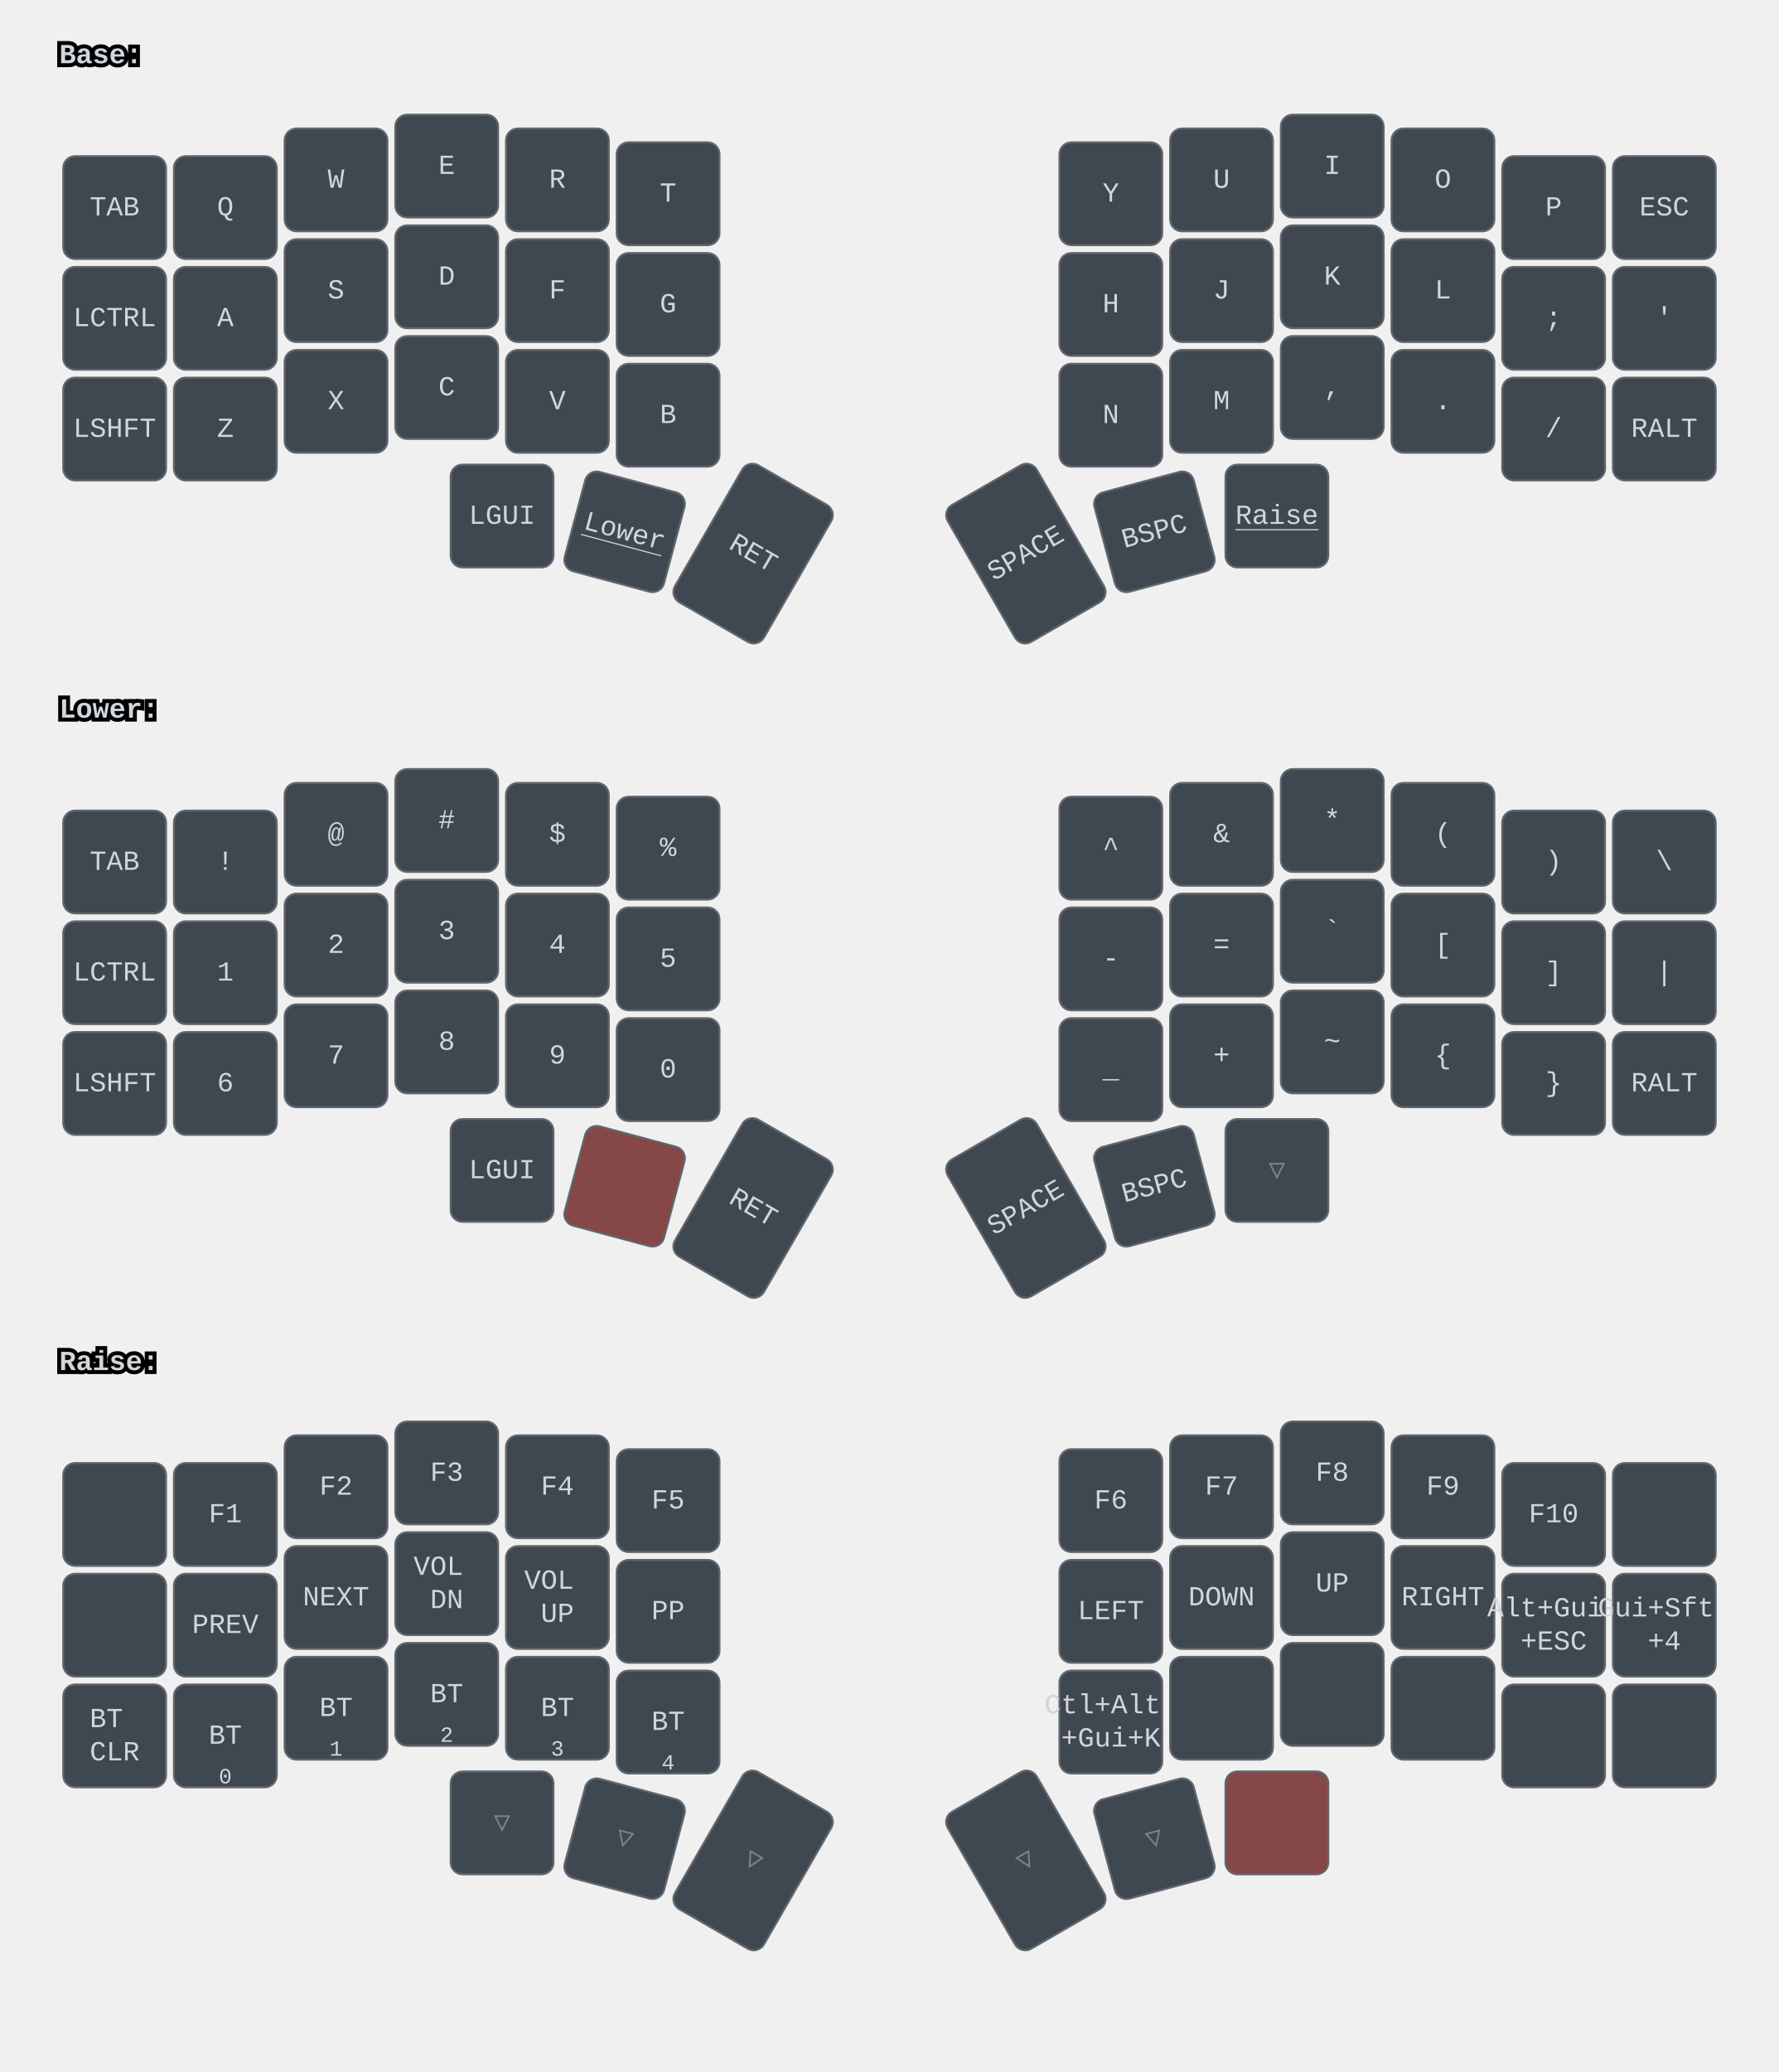
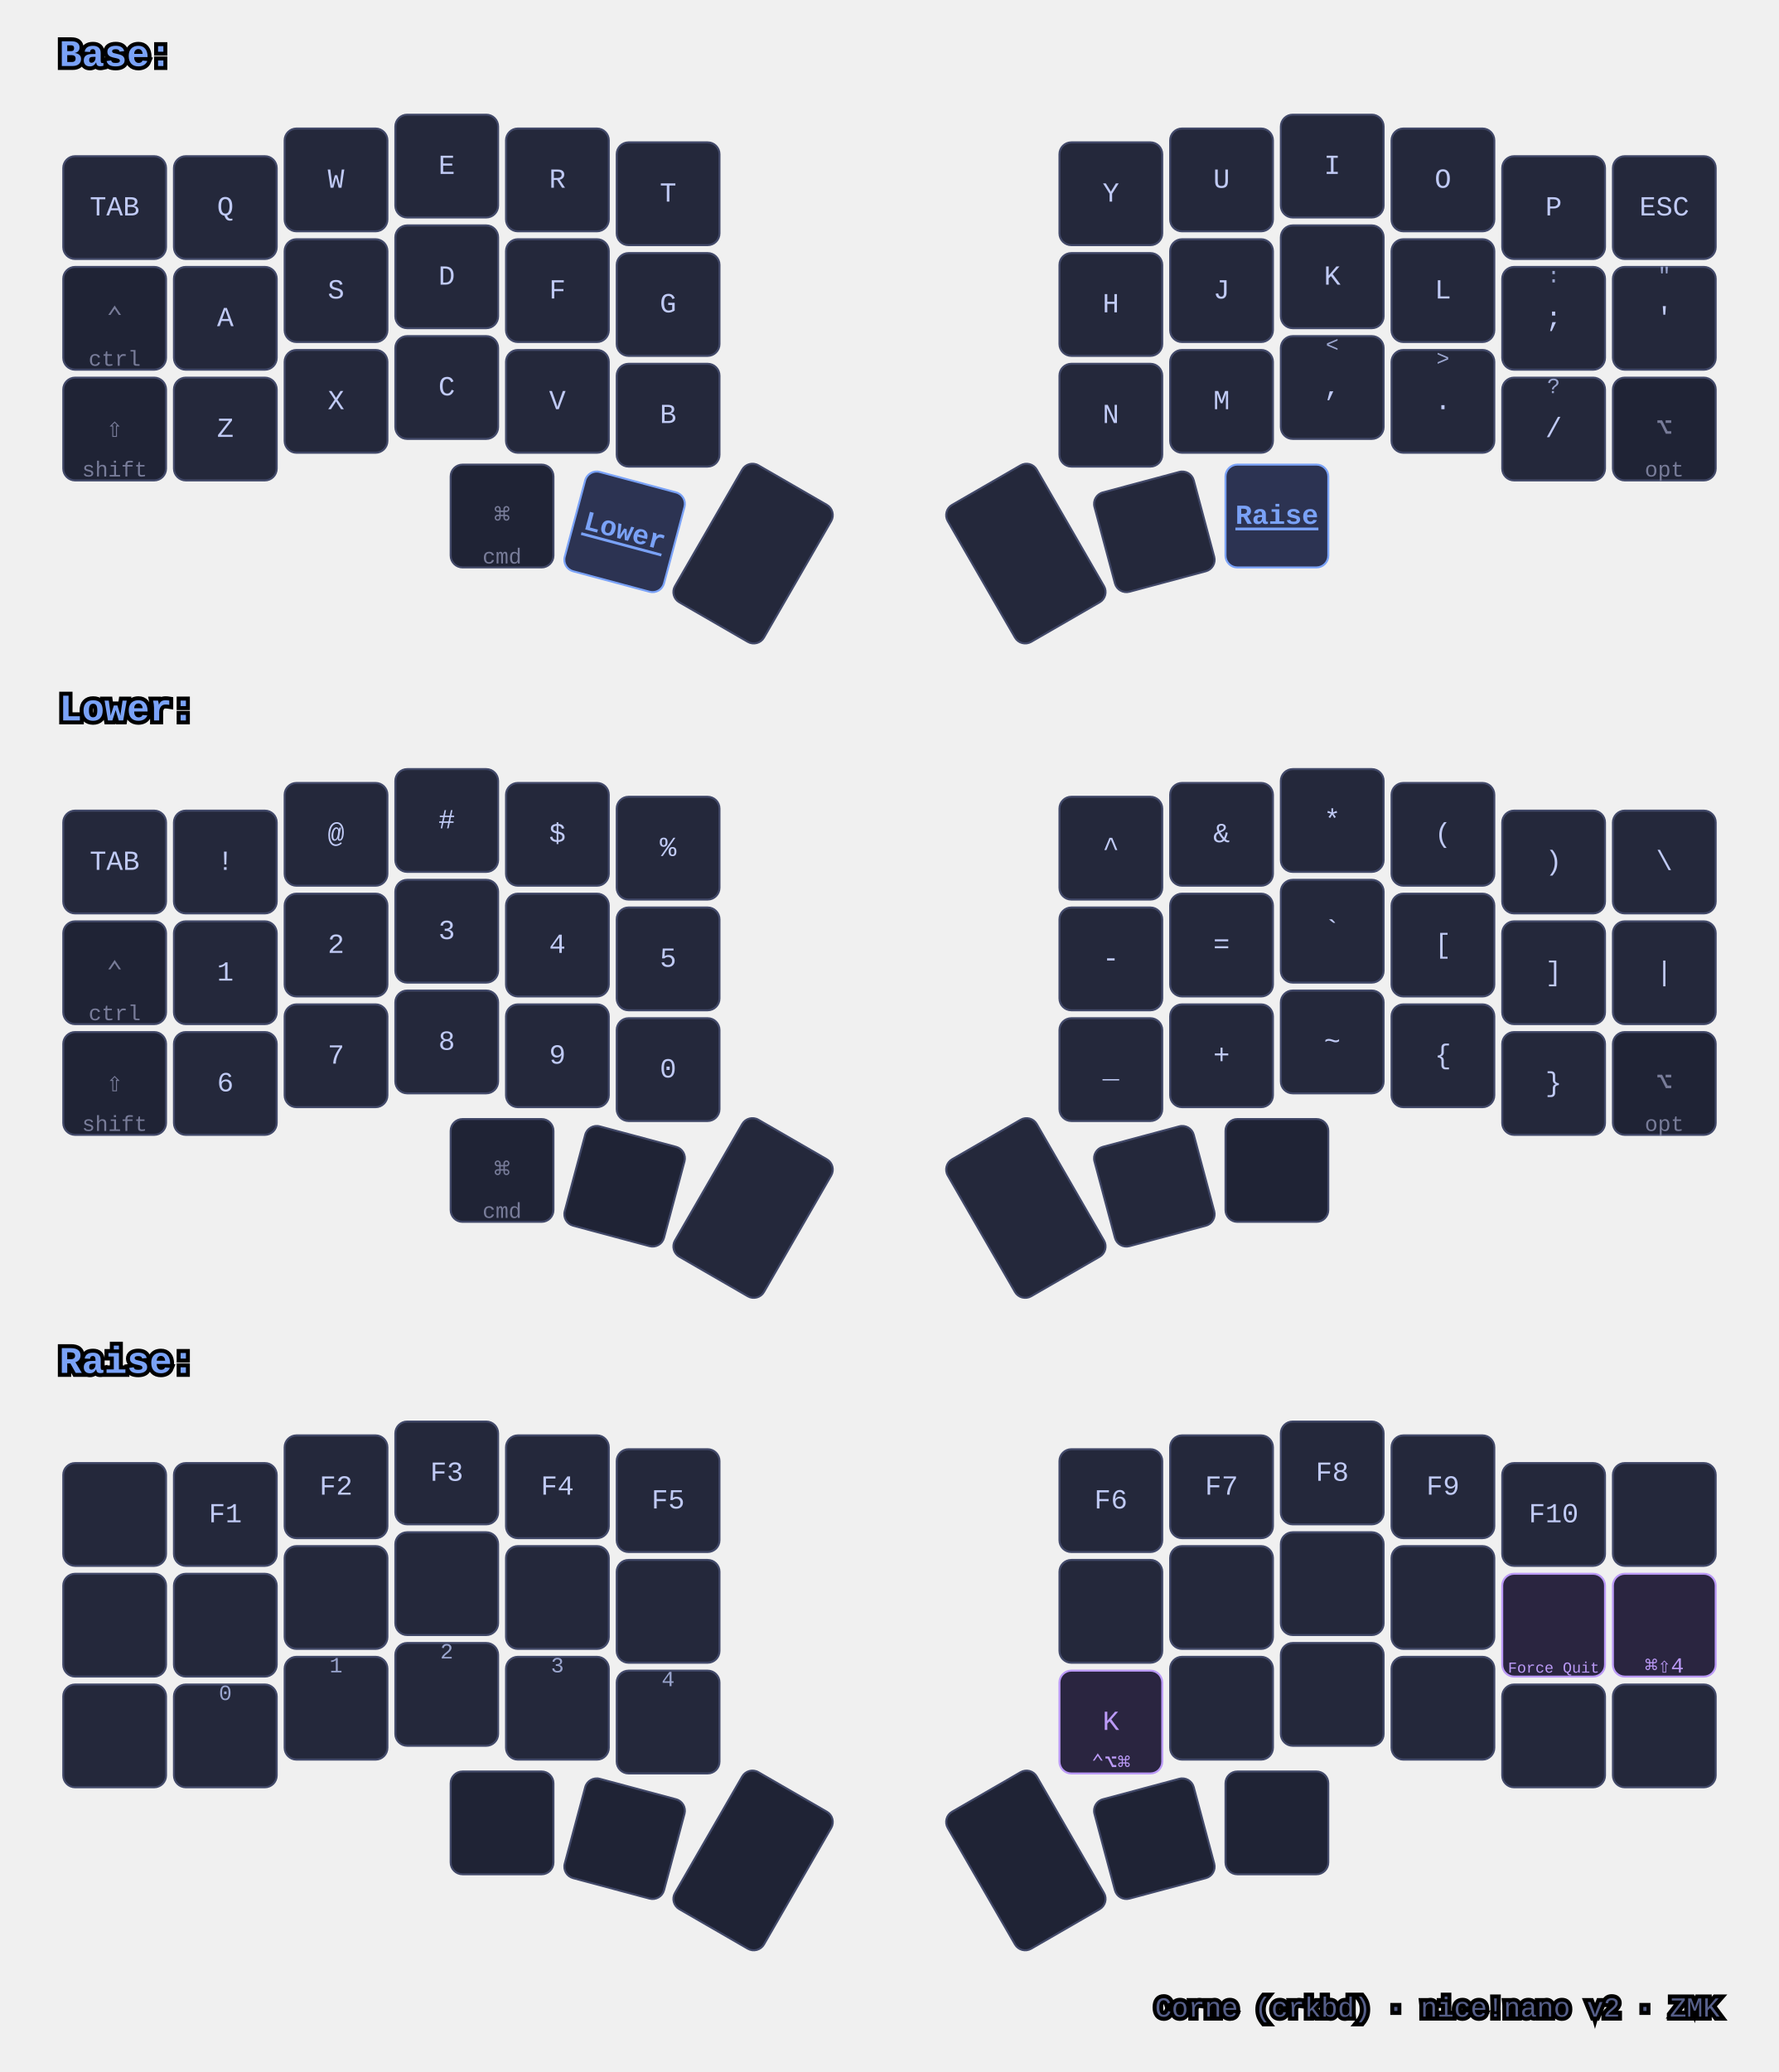
- <svg xmlns="http://www.w3.org/2000/svg" width="900" height="1048" viewBox="0 0 900 1048" class="keymap">
-   <style>/* inherit to force styles through use tags */
+ <svg xmlns="http://www.w3.org/2000/svg" xmlns:xlink="http://www.w3.org/1999/xlink" width="900" height="1048" viewBox="0 0 900 1048" class="keymap">
+   <defs>/* start glyphs */
+ <svg id="mdi:arrow-down">
+       <svg id="mdi-arrow-down" viewBox="0 0 24 24">
+         <path d="M11,4H13V16L18.5,10.5L19.92,11.92L12,19.84L4.08,11.92L5.5,10.5L11,16V4Z" />
+       </svg>
+     </svg>
+     <svg id="mdi:arrow-left">
+       <svg id="mdi-arrow-left" viewBox="0 0 24 24">
+         <path d="M20,11V13H8L13.5,18.5L12.08,19.92L4.16,12L12.08,4.08L13.5,5.5L8,11H20Z" />
+       </svg>
+     </svg>
+     <svg id="mdi:arrow-right">
+       <svg id="mdi-arrow-right" viewBox="0 0 24 24">
+         <path d="M4,11V13H16L10.5,18.5L11.92,19.92L19.84,12L11.92,4.08L10.5,5.5L16,11H4Z" />
+       </svg>
+     </svg>
+     <svg id="mdi:arrow-up">
+       <svg id="mdi-arrow-up" viewBox="0 0 24 24">
+         <path d="M13,20H11V8L5.5,13.5L4.08,12.08L12,4.16L19.92,12.08L18.5,13.5L13,8V20Z" />
+       </svg>
+     </svg>
+     <svg id="mdi:backspace-outline">
+       <svg id="mdi-backspace-outline" viewBox="0 0 24 24">
+         <path d="M19,15.59L17.59,17L14,13.41L10.41,17L9,15.59L12.59,12L9,8.41L10.41,7L14,10.59L17.59,7L19,8.41L15.41,12L19,15.59M22,3A2,2 0 0,1 24,5V19A2,2 0 0,1 22,21H7C6.31,21 5.77,20.64 5.41,20.11L0,12L5.41,3.88C5.77,3.35 6.31,3 7,3H22M22,5H7L2.28,12L7,19H22V5Z" />
+       </svg>
+     </svg>
+     <svg id="mdi:bluetooth">
+       <svg id="mdi-bluetooth" viewBox="0 0 24 24">
+         <path d="M14.88,16.29L13,18.17V14.41M13,5.83L14.88,7.71L13,9.58M17.71,7.71L12,2H11V9.58L6.41,5L5,6.41L10.59,12L5,17.58L6.41,19L11,14.41V22H12L17.71,16.29L13.41,12L17.71,7.71Z" />
+       </svg>
+     </svg>
+     <svg id="mdi:bluetooth-off">
+       <svg id="mdi-bluetooth-off" viewBox="0 0 24 24">
+         <path d="M13,5.83L14.88,7.71L13.28,9.31L14.69,10.72L17.71,7.7L12,2H11V7.03L13,9.03M5.41,4L4,5.41L10.59,12L5,17.59L6.41,19L11,14.41V22H12L16.29,17.71L18.59,20L20,18.59M13,18.17V14.41L14.88,16.29" />
+       </svg>
+     </svg>
+     <svg id="mdi:camera">
+       <svg id="mdi-camera" viewBox="0 0 24 24">
+         <path d="M4,4H7L9,2H15L17,4H20A2,2 0 0,1 22,6V18A2,2 0 0,1 20,20H4A2,2 0 0,1 2,18V6A2,2 0 0,1 4,4M12,7A5,5 0 0,0 7,12A5,5 0 0,0 12,17A5,5 0 0,0 17,12A5,5 0 0,0 12,7M12,9A3,3 0 0,1 15,12A3,3 0 0,1 12,15A3,3 0 0,1 9,12A3,3 0 0,1 12,9Z" />
+       </svg>
+     </svg>
+     <svg id="mdi:close-octagon">
+       <svg id="mdi-close-octagon" viewBox="0 0 24 24">
+         <path d="M8.27,3L3,8.27V15.73L8.27,21H15.73L21,15.73V8.27L15.73,3M8.41,7L12,10.59L15.59,7L17,8.41L13.41,12L17,15.59L15.59,17L12,13.41L8.41,17L7,15.59L10.59,12L7,8.41" />
+       </svg>
+     </svg>
+     <svg id="mdi:keyboard-return">
+       <svg id="mdi-keyboard-return" viewBox="0 0 24 24">
+         <path d="M19,7V11H5.83L9.41,7.41L8,6L2,12L8,18L9.41,16.58L5.83,13H21V7H19Z" />
+       </svg>
+     </svg>
+     <svg id="mdi:keyboard-space">
+       <svg id="mdi-keyboard-space" viewBox="0 0 24 24">
+         <path d="M3 15H5V19H19V15H21V19C21 20.1 20.1 21 19 21H5C3.9 21 3 20.1 3 19V15Z" />
+       </svg>
+     </svg>
+     <svg id="mdi:play-pause">
+       <svg id="mdi-play-pause" viewBox="0 0 24 24">
+         <path d="M3,5V19L11,12M13,19H16V5H13M18,5V19H21V5" />
+       </svg>
+     </svg>
+     <svg id="mdi:skip-next">
+       <svg id="mdi-skip-next" viewBox="0 0 24 24">
+         <path d="M16,18H18V6H16M6,18L14.5,12L6,6V18Z" />
+       </svg>
+     </svg>
+     <svg id="mdi:skip-previous">
+       <svg id="mdi-skip-previous" viewBox="0 0 24 24">
+         <path d="M6,18V6H8V18H6M9.5,12L18,6V18L9.5,12Z" />
+       </svg>
+     </svg>
+     <svg id="mdi:volume-minus">
+       <svg id="mdi-volume-minus" viewBox="0 0 24 24">
+         <path d="M3,9H7L12,4V20L7,15H3V9M14,11H22V13H14V11Z" />
+       </svg>
+     </svg>
+     <svg id="mdi:volume-plus">
+       <svg id="mdi-volume-plus" viewBox="0 0 24 24">
+         <path d="M3,9H7L12,4V20L7,15H3V9M14,11H17V8H19V11H22V13H19V16H17V13H14V11Z" />
+       </svg>
+     </svg>
+   </defs>/* end glyphs */
+ <style>/* inherit to force styles through use tags */
svg path {
    fill: inherit;
}

/* font and background color specifications */
svg.keymap {
    font-family: SFMono-Regular,Consolas,Liberation Mono,Menlo,monospace;
    font-size: 14px;
    font-kerning: normal;
    text-rendering: optimizeLegibility;
    fill: #24292e;
}

/* default key styling */
rect.key {
    fill: #f6f8fa;
}

rect.key, rect.combo {
    stroke: #c9cccf;
    stroke-width: 1;
}

/* default key side styling, only used is draw_key_sides is set */
rect.side {
    filter: brightness(90%);
}

/* color accent for combo boxes */
rect.combo, rect.combo-separate {
    fill: #cdf;
}

/* color accent for held keys */
rect.held, rect.combo.held {
    fill: #fdd;
}

/* color accent for ghost (optional) keys */
rect.ghost, rect.combo.ghost {
    stroke-dasharray: 4, 4;
    stroke-width: 2;
}

text {
    text-anchor: middle;
    dominant-baseline: middle;
}

/* styling for layer labels */
text.label {
    font-weight: bold;
    text-anchor: start;
    stroke: white;
    stroke-width: 4;
    paint-order: stroke;
}

/* styling for optional footer */
text.footer {
    text-anchor: end;
    dominant-baseline: auto;
    stroke: white;
    stroke-width: 4;
    paint-order: stroke;
}

/* styling for combo tap, and key non-tap label text */
text.combo, text.hold, text.shifted, text.left, text.right {
    font-size: 11px;
}

text.hold {
    text-anchor: middle;
    dominant-baseline: auto;
}

text.shifted {
    text-anchor: middle;
    dominant-baseline: hanging;
}

text.left {
    text-anchor: start;
}

text.right {
    text-anchor: end;
}

text.layer-activator {
    text-decoration: underline;
}

/* styling for hold/shifted label text in combo box */
text.combo.hold, text.combo.shifted, text.combo.left, text.combo.right {
    font-size: 8px;
}

/* lighter symbol for transparent keys */
text.trans {
    fill: #7b7e81;
}

/* styling for combo dendrons */
path.combo {
    stroke-width: 1;
    stroke: gray;
    fill: none;
}

/* Start Tabler Icons Cleanup */
/* cannot use height/width with glyphs */
.icon-tabler &gt; path {
    fill: inherit;
    stroke: inherit;
    stroke-width: 2;
}
/* hide tabler's default box */
.icon-tabler &gt; path[stroke="none"][fill="none"] {
    visibility: hidden;
}
/* End Tabler Icons Cleanup */

svg.keymap { fill: #d1d6db; }
rect.key { fill: #3f4750; }
rect.key, rect.combo { stroke: #60666c; }
rect.combo, rect.combo-separate { fill: #1f3d7a; }
rect.held, rect.combo.held { fill: #854747; }
text.label, text.footer { stroke: black; }
text.trans { fill: #7e8184; }
path.combo { stroke: #7f7f7f; }
+ 
+ /* Tokyo Night inspired palette */
+ svg.keymap { background-color: #1a1b26; }
+ rect.key { fill: #24283b; stroke: #414868; stroke-width: 1; }
+ text { fill: #c0caf5; }
+ text.shifted, text.hold { fill: #9aa5ce; }
+ text.label { font-size: 19px; font-weight: 700; fill: #7aa2f7; }
+ text.footer { fill: #565f89; }
+ .mod rect { fill: #1f2335; }
+ .mod text { fill: #787c99; }
+ .layer rect { fill: #2c3352; stroke: #7aa2f7; }
+ .layer text { fill: #7aa2f7; font-weight: 600; }
+ .shortcut rect { fill: #2a2540; stroke: #bb9af7; }
+ .shortcut text { fill: #bb9af7; }
+ .held rect { fill: #3d59a1; stroke: #7aa2f7; }
+ .trans rect { fill: #1f2335; }
+ .glyph { fill: #c0caf5; }
+ .shortcut .glyph { fill: #bb9af7; }
</style>
  <g transform="translate(30, 0)" class="layer-Base">
    <text x="0" y="28" class="label" id="Base">Base:</text>
    <g transform="translate(0, 56)">
      <g transform="translate(28, 49)" class="key keypos-0">
        <rect rx="6" ry="6" x="-26" y="-26" width="52" height="52" class="key" />
        <text x="0" y="0" class="key tap">TAB</text>
      </g>
      <g transform="translate(84, 49)" class="key keypos-1">
        <rect rx="6" ry="6" x="-26" y="-26" width="52" height="52" class="key" />
        <text x="0" y="0" class="key tap">Q</text>
      </g>
      <g transform="translate(140, 35)" class="key keypos-2">
        <rect rx="6" ry="6" x="-26" y="-26" width="52" height="52" class="key" />
        <text x="0" y="0" class="key tap">W</text>
      </g>
      <g transform="translate(196, 28)" class="key keypos-3">
        <rect rx="6" ry="6" x="-26" y="-26" width="52" height="52" class="key" />
        <text x="0" y="0" class="key tap">E</text>
      </g>
      <g transform="translate(252, 35)" class="key keypos-4">
        <rect rx="6" ry="6" x="-26" y="-26" width="52" height="52" class="key" />
        <text x="0" y="0" class="key tap">R</text>
      </g>
      <g transform="translate(308, 42)" class="key keypos-5">
        <rect rx="6" ry="6" x="-26" y="-26" width="52" height="52" class="key" />
        <text x="0" y="0" class="key tap">T</text>
      </g>
      <g transform="translate(532, 42)" class="key keypos-6">
        <rect rx="6" ry="6" x="-26" y="-26" width="52" height="52" class="key" />
        <text x="0" y="0" class="key tap">Y</text>
      </g>
      <g transform="translate(588, 35)" class="key keypos-7">
        <rect rx="6" ry="6" x="-26" y="-26" width="52" height="52" class="key" />
        <text x="0" y="0" class="key tap">U</text>
      </g>
      <g transform="translate(644, 28)" class="key keypos-8">
        <rect rx="6" ry="6" x="-26" y="-26" width="52" height="52" class="key" />
        <text x="0" y="0" class="key tap">I</text>
      </g>
      <g transform="translate(700, 35)" class="key keypos-9">
        <rect rx="6" ry="6" x="-26" y="-26" width="52" height="52" class="key" />
        <text x="0" y="0" class="key tap">O</text>
      </g>
      <g transform="translate(756, 49)" class="key keypos-10">
        <rect rx="6" ry="6" x="-26" y="-26" width="52" height="52" class="key" />
        <text x="0" y="0" class="key tap">P</text>
      </g>
      <g transform="translate(812, 49)" class="key keypos-11">
        <rect rx="6" ry="6" x="-26" y="-26" width="52" height="52" class="key" />
        <text x="0" y="0" class="key tap">ESC</text>
      </g>
-       <g transform="translate(28, 105)" class="key keypos-12">
-         <rect rx="6" ry="6" x="-26" y="-26" width="52" height="52" class="key" />
-         <text x="0" y="0" class="key tap">LCTRL</text>
+       <g transform="translate(28, 105)" class="key mod keypos-12">
+         <rect rx="6" ry="6" x="-26" y="-26" width="52" height="52" class="key mod" />
+         <text x="0" y="0" class="key mod tap">⌃</text>
+         <text x="0" y="24" class="key mod hold">ctrl</text>
      </g>
      <g transform="translate(84, 105)" class="key keypos-13">
        <rect rx="6" ry="6" x="-26" y="-26" width="52" height="52" class="key" />
        <text x="0" y="0" class="key tap">A</text>
      </g>
      <g transform="translate(140, 91)" class="key keypos-14">
        <rect rx="6" ry="6" x="-26" y="-26" width="52" height="52" class="key" />
        <text x="0" y="0" class="key tap">S</text>
      </g>
      <g transform="translate(196, 84)" class="key keypos-15">
        <rect rx="6" ry="6" x="-26" y="-26" width="52" height="52" class="key" />
        <text x="0" y="0" class="key tap">D</text>
      </g>
      <g transform="translate(252, 91)" class="key keypos-16">
        <rect rx="6" ry="6" x="-26" y="-26" width="52" height="52" class="key" />
        <text x="0" y="0" class="key tap">F</text>
      </g>
      <g transform="translate(308, 98)" class="key keypos-17">
        <rect rx="6" ry="6" x="-26" y="-26" width="52" height="52" class="key" />
        <text x="0" y="0" class="key tap">G</text>
      </g>
      <g transform="translate(532, 98)" class="key keypos-18">
        <rect rx="6" ry="6" x="-26" y="-26" width="52" height="52" class="key" />
        <text x="0" y="0" class="key tap">H</text>
      </g>
      <g transform="translate(588, 91)" class="key keypos-19">
        <rect rx="6" ry="6" x="-26" y="-26" width="52" height="52" class="key" />
        <text x="0" y="0" class="key tap">J</text>
      </g>
      <g transform="translate(644, 84)" class="key keypos-20">
        <rect rx="6" ry="6" x="-26" y="-26" width="52" height="52" class="key" />
        <text x="0" y="0" class="key tap">K</text>
      </g>
      <g transform="translate(700, 91)" class="key keypos-21">
        <rect rx="6" ry="6" x="-26" y="-26" width="52" height="52" class="key" />
        <text x="0" y="0" class="key tap">L</text>
      </g>
      <g transform="translate(756, 105)" class="key keypos-22">
        <rect rx="6" ry="6" x="-26" y="-26" width="52" height="52" class="key" />
        <text x="0" y="0" class="key tap">;</text>
+         <text x="0" y="-24" class="key shifted">:</text>
      </g>
      <g transform="translate(812, 105)" class="key keypos-23">
        <rect rx="6" ry="6" x="-26" y="-26" width="52" height="52" class="key" />
        <text x="0" y="0" class="key tap">'</text>
-       </g>
-       <g transform="translate(28, 161)" class="key keypos-24">
-         <rect rx="6" ry="6" x="-26" y="-26" width="52" height="52" class="key" />
-         <text x="0" y="0" class="key tap">LSHFT</text>
+         <text x="0" y="-24" class="key shifted">"</text>
+       </g>
+       <g transform="translate(28, 161)" class="key mod keypos-24">
+         <rect rx="6" ry="6" x="-26" y="-26" width="52" height="52" class="key mod" />
+         <text x="0" y="0" class="key mod tap">⇧</text>
+         <text x="0" y="24" class="key mod hold">shift</text>
      </g>
      <g transform="translate(84, 161)" class="key keypos-25">
        <rect rx="6" ry="6" x="-26" y="-26" width="52" height="52" class="key" />
        <text x="0" y="0" class="key tap">Z</text>
      </g>
      <g transform="translate(140, 147)" class="key keypos-26">
        <rect rx="6" ry="6" x="-26" y="-26" width="52" height="52" class="key" />
        <text x="0" y="0" class="key tap">X</text>
      </g>
      <g transform="translate(196, 140)" class="key keypos-27">
        <rect rx="6" ry="6" x="-26" y="-26" width="52" height="52" class="key" />
        <text x="0" y="0" class="key tap">C</text>
      </g>
      <g transform="translate(252, 147)" class="key keypos-28">
        <rect rx="6" ry="6" x="-26" y="-26" width="52" height="52" class="key" />
        <text x="0" y="0" class="key tap">V</text>
      </g>
      <g transform="translate(308, 154)" class="key keypos-29">
        <rect rx="6" ry="6" x="-26" y="-26" width="52" height="52" class="key" />
        <text x="0" y="0" class="key tap">B</text>
      </g>
      <g transform="translate(532, 154)" class="key keypos-30">
        <rect rx="6" ry="6" x="-26" y="-26" width="52" height="52" class="key" />
        <text x="0" y="0" class="key tap">N</text>
      </g>
      <g transform="translate(588, 147)" class="key keypos-31">
        <rect rx="6" ry="6" x="-26" y="-26" width="52" height="52" class="key" />
        <text x="0" y="0" class="key tap">M</text>
      </g>
      <g transform="translate(644, 140)" class="key keypos-32">
        <rect rx="6" ry="6" x="-26" y="-26" width="52" height="52" class="key" />
        <text x="0" y="0" class="key tap">,</text>
+         <text x="0" y="-24" class="key shifted">&lt;</text>
      </g>
      <g transform="translate(700, 147)" class="key keypos-33">
        <rect rx="6" ry="6" x="-26" y="-26" width="52" height="52" class="key" />
        <text x="0" y="0" class="key tap">.</text>
+         <text x="0" y="-24" class="key shifted">&gt;</text>
      </g>
      <g transform="translate(756, 161)" class="key keypos-34">
        <rect rx="6" ry="6" x="-26" y="-26" width="52" height="52" class="key" />
        <text x="0" y="0" class="key tap">/</text>
-       </g>
-       <g transform="translate(812, 161)" class="key keypos-35">
-         <rect rx="6" ry="6" x="-26" y="-26" width="52" height="52" class="key" />
-         <text x="0" y="0" class="key tap">RALT</text>
-       </g>
-       <g transform="translate(224, 205)" class="key keypos-36">
-         <rect rx="6" ry="6" x="-26" y="-26" width="52" height="52" class="key" />
-         <text x="0" y="0" class="key tap">LGUI</text>
-       </g>
-       <g transform="translate(286, 213) rotate(15.0)" class="key keypos-37">
-         <rect rx="6" ry="6" x="-26" y="-26" width="52" height="52" class="key" />
+         <text x="0" y="-24" class="key shifted">?</text>
+       </g>
+       <g transform="translate(812, 161)" class="key mod keypos-35">
+         <rect rx="6" ry="6" x="-26" y="-26" width="52" height="52" class="key mod" />
+         <text x="0" y="0" class="key mod tap">⌥</text>
+         <text x="0" y="24" class="key mod hold">opt</text>
+       </g>
+       <g transform="translate(224, 205)" class="key mod keypos-36">
+         <rect rx="6" ry="6" x="-26" y="-26" width="52" height="52" class="key mod" />
+         <text x="0" y="0" class="key mod tap">⌘</text>
+         <text x="0" y="24" class="key mod hold">cmd</text>
+       </g>
+       <g transform="translate(286, 213) rotate(15.0)" class="key layer keypos-37">
+         <rect rx="6" ry="6" x="-26" y="-26" width="52" height="52" class="key layer" />
        <a href="#Lower">
-           <text x="0" y="0" class="key tap layer-activator">Lower</text>
+           <text x="0" y="0" class="key layer tap layer-activator">Lower</text>
        </a>
      </g>
      <g transform="translate(351, 224) rotate(30.0)" class="key keypos-38">
        <rect rx="6" ry="6" x="-26" y="-40" width="52" height="80" class="key" />
-         <text x="0" y="0" class="key tap">RET</text>
+         <use href="#mdi:keyboard-return" xlink:href="#mdi:keyboard-return" x="-7" y="-7" height="14" width="14.0" class="key tap glyph mdi:keyboard-return" />
      </g>
      <g transform="translate(489, 224) rotate(-30.0)" class="key keypos-39">
        <rect rx="6" ry="6" x="-26" y="-40" width="52" height="80" class="key" />
-         <text x="0" y="0" class="key tap">SPACE</text>
+         <use href="#mdi:keyboard-space" xlink:href="#mdi:keyboard-space" x="-7" y="-7" height="14" width="14.0" class="key tap glyph mdi:keyboard-space" />
      </g>
      <g transform="translate(554, 213) rotate(-15.0)" class="key keypos-40">
        <rect rx="6" ry="6" x="-26" y="-26" width="52" height="52" class="key" />
-         <text x="0" y="0" class="key tap">BSPC</text>
-       </g>
-       <g transform="translate(616, 205)" class="key keypos-41">
-         <rect rx="6" ry="6" x="-26" y="-26" width="52" height="52" class="key" />
+         <use href="#mdi:backspace-outline" xlink:href="#mdi:backspace-outline" x="-7" y="-7" height="14" width="14.0" class="key tap glyph mdi:backspace-outline" />
+       </g>
+       <g transform="translate(616, 205)" class="key layer keypos-41">
+         <rect rx="6" ry="6" x="-26" y="-26" width="52" height="52" class="key layer" />
        <a href="#Raise">
-           <text x="0" y="0" class="key tap layer-activator">Raise</text>
+           <text x="0" y="0" class="key layer tap layer-activator">Raise</text>
        </a>
      </g>
    </g>
  </g>
  <g transform="translate(30, 331)" class="layer-Lower">
    <text x="0" y="28" class="label" id="Lower">Lower:</text>
    <g transform="translate(0, 56)">
      <g transform="translate(28, 49)" class="key keypos-0">
        <rect rx="6" ry="6" x="-26" y="-26" width="52" height="52" class="key" />
        <text x="0" y="0" class="key tap">TAB</text>
      </g>
      <g transform="translate(84, 49)" class="key keypos-1">
        <rect rx="6" ry="6" x="-26" y="-26" width="52" height="52" class="key" />
        <text x="0" y="0" class="key tap">!</text>
      </g>
      <g transform="translate(140, 35)" class="key keypos-2">
        <rect rx="6" ry="6" x="-26" y="-26" width="52" height="52" class="key" />
        <text x="0" y="0" class="key tap">@</text>
      </g>
      <g transform="translate(196, 28)" class="key keypos-3">
        <rect rx="6" ry="6" x="-26" y="-26" width="52" height="52" class="key" />
        <text x="0" y="0" class="key tap">#</text>
      </g>
      <g transform="translate(252, 35)" class="key keypos-4">
        <rect rx="6" ry="6" x="-26" y="-26" width="52" height="52" class="key" />
        <text x="0" y="0" class="key tap">$</text>
      </g>
      <g transform="translate(308, 42)" class="key keypos-5">
        <rect rx="6" ry="6" x="-26" y="-26" width="52" height="52" class="key" />
        <text x="0" y="0" class="key tap">%</text>
      </g>
      <g transform="translate(532, 42)" class="key keypos-6">
        <rect rx="6" ry="6" x="-26" y="-26" width="52" height="52" class="key" />
        <text x="0" y="0" class="key tap">^</text>
      </g>
      <g transform="translate(588, 35)" class="key keypos-7">
        <rect rx="6" ry="6" x="-26" y="-26" width="52" height="52" class="key" />
        <text x="0" y="0" class="key tap">&amp;</text>
      </g>
      <g transform="translate(644, 28)" class="key keypos-8">
        <rect rx="6" ry="6" x="-26" y="-26" width="52" height="52" class="key" />
        <text x="0" y="0" class="key tap">*</text>
      </g>
      <g transform="translate(700, 35)" class="key keypos-9">
        <rect rx="6" ry="6" x="-26" y="-26" width="52" height="52" class="key" />
        <text x="0" y="0" class="key tap">(</text>
      </g>
      <g transform="translate(756, 49)" class="key keypos-10">
        <rect rx="6" ry="6" x="-26" y="-26" width="52" height="52" class="key" />
        <text x="0" y="0" class="key tap">)</text>
      </g>
      <g transform="translate(812, 49)" class="key keypos-11">
        <rect rx="6" ry="6" x="-26" y="-26" width="52" height="52" class="key" />
        <text x="0" y="0" class="key tap">\</text>
      </g>
-       <g transform="translate(28, 105)" class="key keypos-12">
-         <rect rx="6" ry="6" x="-26" y="-26" width="52" height="52" class="key" />
-         <text x="0" y="0" class="key tap">LCTRL</text>
+       <g transform="translate(28, 105)" class="key mod keypos-12">
+         <rect rx="6" ry="6" x="-26" y="-26" width="52" height="52" class="key mod" />
+         <text x="0" y="0" class="key mod tap">⌃</text>
+         <text x="0" y="24" class="key mod hold">ctrl</text>
      </g>
      <g transform="translate(84, 105)" class="key keypos-13">
        <rect rx="6" ry="6" x="-26" y="-26" width="52" height="52" class="key" />
        <text x="0" y="0" class="key tap">1</text>
      </g>
      <g transform="translate(140, 91)" class="key keypos-14">
        <rect rx="6" ry="6" x="-26" y="-26" width="52" height="52" class="key" />
        <text x="0" y="0" class="key tap">2</text>
      </g>
      <g transform="translate(196, 84)" class="key keypos-15">
        <rect rx="6" ry="6" x="-26" y="-26" width="52" height="52" class="key" />
        <text x="0" y="0" class="key tap">3</text>
      </g>
      <g transform="translate(252, 91)" class="key keypos-16">
        <rect rx="6" ry="6" x="-26" y="-26" width="52" height="52" class="key" />
        <text x="0" y="0" class="key tap">4</text>
      </g>
      <g transform="translate(308, 98)" class="key keypos-17">
        <rect rx="6" ry="6" x="-26" y="-26" width="52" height="52" class="key" />
        <text x="0" y="0" class="key tap">5</text>
      </g>
      <g transform="translate(532, 98)" class="key keypos-18">
        <rect rx="6" ry="6" x="-26" y="-26" width="52" height="52" class="key" />
        <text x="0" y="0" class="key tap">-</text>
      </g>
      <g transform="translate(588, 91)" class="key keypos-19">
        <rect rx="6" ry="6" x="-26" y="-26" width="52" height="52" class="key" />
        <text x="0" y="0" class="key tap">=</text>
      </g>
      <g transform="translate(644, 84)" class="key keypos-20">
        <rect rx="6" ry="6" x="-26" y="-26" width="52" height="52" class="key" />
        <text x="0" y="0" class="key tap">`</text>
      </g>
      <g transform="translate(700, 91)" class="key keypos-21">
        <rect rx="6" ry="6" x="-26" y="-26" width="52" height="52" class="key" />
        <text x="0" y="0" class="key tap">[</text>
      </g>
      <g transform="translate(756, 105)" class="key keypos-22">
        <rect rx="6" ry="6" x="-26" y="-26" width="52" height="52" class="key" />
        <text x="0" y="0" class="key tap">]</text>
      </g>
      <g transform="translate(812, 105)" class="key keypos-23">
        <rect rx="6" ry="6" x="-26" y="-26" width="52" height="52" class="key" />
        <text x="0" y="0" class="key tap">|</text>
      </g>
-       <g transform="translate(28, 161)" class="key keypos-24">
-         <rect rx="6" ry="6" x="-26" y="-26" width="52" height="52" class="key" />
-         <text x="0" y="0" class="key tap">LSHFT</text>
+       <g transform="translate(28, 161)" class="key mod keypos-24">
+         <rect rx="6" ry="6" x="-26" y="-26" width="52" height="52" class="key mod" />
+         <text x="0" y="0" class="key mod tap">⇧</text>
+         <text x="0" y="24" class="key mod hold">shift</text>
      </g>
      <g transform="translate(84, 161)" class="key keypos-25">
        <rect rx="6" ry="6" x="-26" y="-26" width="52" height="52" class="key" />
        <text x="0" y="0" class="key tap">6</text>
      </g>
      <g transform="translate(140, 147)" class="key keypos-26">
        <rect rx="6" ry="6" x="-26" y="-26" width="52" height="52" class="key" />
        <text x="0" y="0" class="key tap">7</text>
      </g>
      <g transform="translate(196, 140)" class="key keypos-27">
        <rect rx="6" ry="6" x="-26" y="-26" width="52" height="52" class="key" />
        <text x="0" y="0" class="key tap">8</text>
      </g>
      <g transform="translate(252, 147)" class="key keypos-28">
        <rect rx="6" ry="6" x="-26" y="-26" width="52" height="52" class="key" />
        <text x="0" y="0" class="key tap">9</text>
      </g>
      <g transform="translate(308, 154)" class="key keypos-29">
        <rect rx="6" ry="6" x="-26" y="-26" width="52" height="52" class="key" />
        <text x="0" y="0" class="key tap">0</text>
      </g>
      <g transform="translate(532, 154)" class="key keypos-30">
        <rect rx="6" ry="6" x="-26" y="-26" width="52" height="52" class="key" />
        <text x="0" y="0" class="key tap">_</text>
      </g>
      <g transform="translate(588, 147)" class="key keypos-31">
        <rect rx="6" ry="6" x="-26" y="-26" width="52" height="52" class="key" />
        <text x="0" y="0" class="key tap">+</text>
      </g>
      <g transform="translate(644, 140)" class="key keypos-32">
        <rect rx="6" ry="6" x="-26" y="-26" width="52" height="52" class="key" />
        <text x="0" y="0" class="key tap">~</text>
      </g>
      <g transform="translate(700, 147)" class="key keypos-33">
        <rect rx="6" ry="6" x="-26" y="-26" width="52" height="52" class="key" />
        <text x="0" y="0" class="key tap">{</text>
      </g>
      <g transform="translate(756, 161)" class="key keypos-34">
        <rect rx="6" ry="6" x="-26" y="-26" width="52" height="52" class="key" />
        <text x="0" y="0" class="key tap">}</text>
      </g>
-       <g transform="translate(812, 161)" class="key keypos-35">
-         <rect rx="6" ry="6" x="-26" y="-26" width="52" height="52" class="key" />
-         <text x="0" y="0" class="key tap">RALT</text>
-       </g>
-       <g transform="translate(224, 205)" class="key keypos-36">
-         <rect rx="6" ry="6" x="-26" y="-26" width="52" height="52" class="key" />
-         <text x="0" y="0" class="key tap">LGUI</text>
-       </g>
-       <g transform="translate(286, 213) rotate(15.0)" class="key held keypos-37">
-         <rect rx="6" ry="6" x="-26" y="-26" width="52" height="52" class="key held" />
+       <g transform="translate(812, 161)" class="key mod keypos-35">
+         <rect rx="6" ry="6" x="-26" y="-26" width="52" height="52" class="key mod" />
+         <text x="0" y="0" class="key mod tap">⌥</text>
+         <text x="0" y="24" class="key mod hold">opt</text>
+       </g>
+       <g transform="translate(224, 205)" class="key mod keypos-36">
+         <rect rx="6" ry="6" x="-26" y="-26" width="52" height="52" class="key mod" />
+         <text x="0" y="0" class="key mod tap">⌘</text>
+         <text x="0" y="24" class="key mod hold">cmd</text>
+       </g>
+       <g transform="translate(286, 213) rotate(15.0)" class="key trans keypos-37">
+         <rect rx="6" ry="6" x="-26" y="-26" width="52" height="52" class="key trans" />
      </g>
      <g transform="translate(351, 224) rotate(30.0)" class="key keypos-38">
        <rect rx="6" ry="6" x="-26" y="-40" width="52" height="80" class="key" />
-         <text x="0" y="0" class="key tap">RET</text>
+         <use href="#mdi:keyboard-return" xlink:href="#mdi:keyboard-return" x="-7" y="-7" height="14" width="14.0" class="key tap glyph mdi:keyboard-return" />
      </g>
      <g transform="translate(489, 224) rotate(-30.0)" class="key keypos-39">
        <rect rx="6" ry="6" x="-26" y="-40" width="52" height="80" class="key" />
-         <text x="0" y="0" class="key tap">SPACE</text>
+         <use href="#mdi:keyboard-space" xlink:href="#mdi:keyboard-space" x="-7" y="-7" height="14" width="14.0" class="key tap glyph mdi:keyboard-space" />
      </g>
      <g transform="translate(554, 213) rotate(-15.0)" class="key keypos-40">
        <rect rx="6" ry="6" x="-26" y="-26" width="52" height="52" class="key" />
-         <text x="0" y="0" class="key tap">BSPC</text>
+         <use href="#mdi:backspace-outline" xlink:href="#mdi:backspace-outline" x="-7" y="-7" height="14" width="14.0" class="key tap glyph mdi:backspace-outline" />
      </g>
      <g transform="translate(616, 205)" class="key trans keypos-41">
        <rect rx="6" ry="6" x="-26" y="-26" width="52" height="52" class="key trans" />
-         <text x="0" y="0" class="key trans tap">▽</text>
      </g>
    </g>
  </g>
  <g transform="translate(30, 661)" class="layer-Raise">
    <text x="0" y="28" class="label" id="Raise">Raise:</text>
    <g transform="translate(0, 56)">
      <g transform="translate(28, 49)" class="key keypos-0">
        <rect rx="6" ry="6" x="-26" y="-26" width="52" height="52" class="key" />
      </g>
      <g transform="translate(84, 49)" class="key keypos-1">
        <rect rx="6" ry="6" x="-26" y="-26" width="52" height="52" class="key" />
        <text x="0" y="0" class="key tap">F1</text>
      </g>
      <g transform="translate(140, 35)" class="key keypos-2">
        <rect rx="6" ry="6" x="-26" y="-26" width="52" height="52" class="key" />
        <text x="0" y="0" class="key tap">F2</text>
      </g>
      <g transform="translate(196, 28)" class="key keypos-3">
        <rect rx="6" ry="6" x="-26" y="-26" width="52" height="52" class="key" />
        <text x="0" y="0" class="key tap">F3</text>
      </g>
      <g transform="translate(252, 35)" class="key keypos-4">
        <rect rx="6" ry="6" x="-26" y="-26" width="52" height="52" class="key" />
        <text x="0" y="0" class="key tap">F4</text>
      </g>
      <g transform="translate(308, 42)" class="key keypos-5">
        <rect rx="6" ry="6" x="-26" y="-26" width="52" height="52" class="key" />
        <text x="0" y="0" class="key tap">F5</text>
      </g>
      <g transform="translate(532, 42)" class="key keypos-6">
        <rect rx="6" ry="6" x="-26" y="-26" width="52" height="52" class="key" />
        <text x="0" y="0" class="key tap">F6</text>
      </g>
      <g transform="translate(588, 35)" class="key keypos-7">
        <rect rx="6" ry="6" x="-26" y="-26" width="52" height="52" class="key" />
        <text x="0" y="0" class="key tap">F7</text>
      </g>
      <g transform="translate(644, 28)" class="key keypos-8">
        <rect rx="6" ry="6" x="-26" y="-26" width="52" height="52" class="key" />
        <text x="0" y="0" class="key tap">F8</text>
      </g>
      <g transform="translate(700, 35)" class="key keypos-9">
        <rect rx="6" ry="6" x="-26" y="-26" width="52" height="52" class="key" />
        <text x="0" y="0" class="key tap">F9</text>
      </g>
      <g transform="translate(756, 49)" class="key keypos-10">
        <rect rx="6" ry="6" x="-26" y="-26" width="52" height="52" class="key" />
        <text x="0" y="0" class="key tap">F10</text>
      </g>
      <g transform="translate(812, 49)" class="key keypos-11">
        <rect rx="6" ry="6" x="-26" y="-26" width="52" height="52" class="key" />
      </g>
      <g transform="translate(28, 105)" class="key keypos-12">
        <rect rx="6" ry="6" x="-26" y="-26" width="52" height="52" class="key" />
      </g>
      <g transform="translate(84, 105)" class="key keypos-13">
        <rect rx="6" ry="6" x="-26" y="-26" width="52" height="52" class="key" />
-         <text x="0" y="0" class="key tap">PREV</text>
+         <use href="#mdi:skip-previous" xlink:href="#mdi:skip-previous" x="-7" y="-7" height="14" width="14.0" class="key tap glyph mdi:skip-previous" />
      </g>
      <g transform="translate(140, 91)" class="key keypos-14">
        <rect rx="6" ry="6" x="-26" y="-26" width="52" height="52" class="key" />
-         <text x="0" y="0" class="key tap">NEXT</text>
+         <use href="#mdi:skip-next" xlink:href="#mdi:skip-next" x="-7" y="-7" height="14" width="14.0" class="key tap glyph mdi:skip-next" />
      </g>
      <g transform="translate(196, 84)" class="key keypos-15">
        <rect rx="6" ry="6" x="-26" y="-26" width="52" height="52" class="key" />
-         <text x="0" y="0" class="key tap">
-           <tspan x="0" dy="-0.6em">VOL</tspan>
-           <tspan x="0" dy="1.2em">DN</tspan>
+         <use href="#mdi:volume-minus" xlink:href="#mdi:volume-minus" x="-7" y="-7" height="14" width="14.0" class="key tap glyph mdi:volume-minus" />
+       </g>
+       <g transform="translate(252, 91)" class="key keypos-16">
+         <rect rx="6" ry="6" x="-26" y="-26" width="52" height="52" class="key" />
+         <use href="#mdi:volume-plus" xlink:href="#mdi:volume-plus" x="-7" y="-7" height="14" width="14.0" class="key tap glyph mdi:volume-plus" />
+       </g>
+       <g transform="translate(308, 98)" class="key keypos-17">
+         <rect rx="6" ry="6" x="-26" y="-26" width="52" height="52" class="key" />
+         <use href="#mdi:play-pause" xlink:href="#mdi:play-pause" x="-7" y="-7" height="14" width="14.0" class="key tap glyph mdi:play-pause" />
+       </g>
+       <g transform="translate(532, 98)" class="key keypos-18">
+         <rect rx="6" ry="6" x="-26" y="-26" width="52" height="52" class="key" />
+         <use href="#mdi:arrow-left" xlink:href="#mdi:arrow-left" x="-7" y="-7" height="14" width="14.0" class="key tap glyph mdi:arrow-left" />
+       </g>
+       <g transform="translate(588, 91)" class="key keypos-19">
+         <rect rx="6" ry="6" x="-26" y="-26" width="52" height="52" class="key" />
+         <use href="#mdi:arrow-down" xlink:href="#mdi:arrow-down" x="-7" y="-7" height="14" width="14.0" class="key tap glyph mdi:arrow-down" />
+       </g>
+       <g transform="translate(644, 84)" class="key keypos-20">
+         <rect rx="6" ry="6" x="-26" y="-26" width="52" height="52" class="key" />
+         <use href="#mdi:arrow-up" xlink:href="#mdi:arrow-up" x="-7" y="-7" height="14" width="14.0" class="key tap glyph mdi:arrow-up" />
+       </g>
+       <g transform="translate(700, 91)" class="key keypos-21">
+         <rect rx="6" ry="6" x="-26" y="-26" width="52" height="52" class="key" />
+         <use href="#mdi:arrow-right" xlink:href="#mdi:arrow-right" x="-7" y="-7" height="14" width="14.0" class="key tap glyph mdi:arrow-right" />
+       </g>
+       <g transform="translate(756, 105)" class="key shortcut keypos-22">
+         <rect rx="6" ry="6" x="-26" y="-26" width="52" height="52" class="key shortcut" />
+         <use href="#mdi:close-octagon" xlink:href="#mdi:close-octagon" x="-7" y="-7" height="14" width="14.0" class="key shortcut tap glyph mdi:close-octagon" />
+         <text x="0" y="24" class="key shortcut hold">
+           <tspan style="font-size: 70%">Force Quit</tspan>
        </text>
      </g>
-       <g transform="translate(252, 91)" class="key keypos-16">
-         <rect rx="6" ry="6" x="-26" y="-26" width="52" height="52" class="key" />
-         <text x="0" y="0" class="key tap">
-           <tspan x="0" dy="-0.6em">VOL</tspan>
-           <tspan x="0" dy="1.2em">UP</tspan>
-         </text>
-       </g>
-       <g transform="translate(308, 98)" class="key keypos-17">
-         <rect rx="6" ry="6" x="-26" y="-26" width="52" height="52" class="key" />
-         <text x="0" y="0" class="key tap">PP</text>
-       </g>
-       <g transform="translate(532, 98)" class="key keypos-18">
-         <rect rx="6" ry="6" x="-26" y="-26" width="52" height="52" class="key" />
-         <text x="0" y="0" class="key tap">LEFT</text>
-       </g>
-       <g transform="translate(588, 91)" class="key keypos-19">
-         <rect rx="6" ry="6" x="-26" y="-26" width="52" height="52" class="key" />
-         <text x="0" y="0" class="key tap">DOWN</text>
-       </g>
-       <g transform="translate(644, 84)" class="key keypos-20">
-         <rect rx="6" ry="6" x="-26" y="-26" width="52" height="52" class="key" />
-         <text x="0" y="0" class="key tap">UP</text>
-       </g>
-       <g transform="translate(700, 91)" class="key keypos-21">
-         <rect rx="6" ry="6" x="-26" y="-26" width="52" height="52" class="key" />
-         <text x="0" y="0" class="key tap">RIGHT</text>
-       </g>
-       <g transform="translate(756, 105)" class="key keypos-22">
-         <rect rx="6" ry="6" x="-26" y="-26" width="52" height="52" class="key" />
-         <text x="0" y="0" class="key tap">
-           <tspan x="0" dy="-0.6em">Alt+Gui</tspan>
-           <tspan x="0" dy="1.2em">+ESC</tspan>
-         </text>
-       </g>
-       <g transform="translate(812, 105)" class="key keypos-23">
-         <rect rx="6" ry="6" x="-26" y="-26" width="52" height="52" class="key" />
-         <text x="0" y="0" class="key tap">
-           <tspan x="0" dy="-0.6em">Gui+Sft</tspan>
-           <tspan x="0" dy="1.2em">+4</tspan>
-         </text>
+       <g transform="translate(812, 105)" class="key shortcut keypos-23">
+         <rect rx="6" ry="6" x="-26" y="-26" width="52" height="52" class="key shortcut" />
+         <use href="#mdi:camera" xlink:href="#mdi:camera" x="-7" y="-7" height="14" width="14.0" class="key shortcut tap glyph mdi:camera" />
+         <text x="0" y="24" class="key shortcut hold">⌘⇧4</text>
      </g>
      <g transform="translate(28, 161)" class="key keypos-24">
        <rect rx="6" ry="6" x="-26" y="-26" width="52" height="52" class="key" />
-         <text x="0" y="0" class="key tap">
-           <tspan x="0" dy="-0.6em">BT</tspan>
-           <tspan x="0" dy="1.2em">CLR</tspan>
-         </text>
+         <use href="#mdi:bluetooth-off" xlink:href="#mdi:bluetooth-off" x="-7" y="-7" height="14" width="14.0" class="key tap glyph mdi:bluetooth-off" />
      </g>
      <g transform="translate(84, 161)" class="key keypos-25">
        <rect rx="6" ry="6" x="-26" y="-26" width="52" height="52" class="key" />
-         <text x="0" y="0" class="key tap">BT</text>
-         <text x="0" y="24" class="key hold">0</text>
+         <use href="#mdi:bluetooth" xlink:href="#mdi:bluetooth" x="-7" y="-7" height="14" width="14.0" class="key tap glyph mdi:bluetooth" />
+         <text x="0" y="-24" class="key shifted">0</text>
      </g>
      <g transform="translate(140, 147)" class="key keypos-26">
        <rect rx="6" ry="6" x="-26" y="-26" width="52" height="52" class="key" />
-         <text x="0" y="0" class="key tap">BT</text>
-         <text x="0" y="24" class="key hold">1</text>
+         <use href="#mdi:bluetooth" xlink:href="#mdi:bluetooth" x="-7" y="-7" height="14" width="14.0" class="key tap glyph mdi:bluetooth" />
+         <text x="0" y="-24" class="key shifted">1</text>
      </g>
      <g transform="translate(196, 140)" class="key keypos-27">
        <rect rx="6" ry="6" x="-26" y="-26" width="52" height="52" class="key" />
-         <text x="0" y="0" class="key tap">BT</text>
-         <text x="0" y="24" class="key hold">2</text>
+         <use href="#mdi:bluetooth" xlink:href="#mdi:bluetooth" x="-7" y="-7" height="14" width="14.0" class="key tap glyph mdi:bluetooth" />
+         <text x="0" y="-24" class="key shifted">2</text>
      </g>
      <g transform="translate(252, 147)" class="key keypos-28">
        <rect rx="6" ry="6" x="-26" y="-26" width="52" height="52" class="key" />
-         <text x="0" y="0" class="key tap">BT</text>
-         <text x="0" y="24" class="key hold">3</text>
+         <use href="#mdi:bluetooth" xlink:href="#mdi:bluetooth" x="-7" y="-7" height="14" width="14.0" class="key tap glyph mdi:bluetooth" />
+         <text x="0" y="-24" class="key shifted">3</text>
      </g>
      <g transform="translate(308, 154)" class="key keypos-29">
        <rect rx="6" ry="6" x="-26" y="-26" width="52" height="52" class="key" />
-         <text x="0" y="0" class="key tap">BT</text>
-         <text x="0" y="24" class="key hold">4</text>
-       </g>
-       <g transform="translate(532, 154)" class="key keypos-30">
-         <rect rx="6" ry="6" x="-26" y="-26" width="52" height="52" class="key" />
-         <text x="0" y="0" class="key tap">
-           <tspan x="0" dy="-0.6em">Ctl+Alt</tspan>
-           <tspan x="0" dy="1.2em">+Gui+K</tspan>
-         </text>
+         <use href="#mdi:bluetooth" xlink:href="#mdi:bluetooth" x="-7" y="-7" height="14" width="14.0" class="key tap glyph mdi:bluetooth" />
+         <text x="0" y="-24" class="key shifted">4</text>
+       </g>
+       <g transform="translate(532, 154)" class="key shortcut keypos-30">
+         <rect rx="6" ry="6" x="-26" y="-26" width="52" height="52" class="key shortcut" />
+         <text x="0" y="0" class="key shortcut tap">K</text>
+         <text x="0" y="24" class="key shortcut hold">⌃⌥⌘</text>
      </g>
      <g transform="translate(588, 147)" class="key keypos-31">
        <rect rx="6" ry="6" x="-26" y="-26" width="52" height="52" class="key" />
      </g>
      <g transform="translate(644, 140)" class="key keypos-32">
        <rect rx="6" ry="6" x="-26" y="-26" width="52" height="52" class="key" />
      </g>
      <g transform="translate(700, 147)" class="key keypos-33">
        <rect rx="6" ry="6" x="-26" y="-26" width="52" height="52" class="key" />
      </g>
      <g transform="translate(756, 161)" class="key keypos-34">
        <rect rx="6" ry="6" x="-26" y="-26" width="52" height="52" class="key" />
      </g>
      <g transform="translate(812, 161)" class="key keypos-35">
        <rect rx="6" ry="6" x="-26" y="-26" width="52" height="52" class="key" />
      </g>
      <g transform="translate(224, 205)" class="key trans keypos-36">
        <rect rx="6" ry="6" x="-26" y="-26" width="52" height="52" class="key trans" />
-         <text x="0" y="0" class="key trans tap">▽</text>
      </g>
      <g transform="translate(286, 213) rotate(15.0)" class="key trans keypos-37">
        <rect rx="6" ry="6" x="-26" y="-26" width="52" height="52" class="key trans" />
-         <text x="0" y="0" class="key trans tap">▽</text>
      </g>
      <g transform="translate(351, 224) rotate(30.0)" class="key trans keypos-38">
        <rect rx="6" ry="6" x="-26" y="-40" width="52" height="80" class="key trans" />
-         <text x="0" y="0" class="key trans tap">▽</text>
      </g>
      <g transform="translate(489, 224) rotate(-30.0)" class="key trans keypos-39">
        <rect rx="6" ry="6" x="-26" y="-40" width="52" height="80" class="key trans" />
-         <text x="0" y="0" class="key trans tap">▽</text>
      </g>
      <g transform="translate(554, 213) rotate(-15.0)" class="key trans keypos-40">
        <rect rx="6" ry="6" x="-26" y="-26" width="52" height="52" class="key trans" />
-         <text x="0" y="0" class="key trans tap">▽</text>
-       </g>
-       <g transform="translate(616, 205)" class="key held keypos-41">
-         <rect rx="6" ry="6" x="-26" y="-26" width="52" height="52" class="key held" />
+       </g>
+       <g transform="translate(616, 205)" class="key trans keypos-41">
+         <rect rx="6" ry="6" x="-26" y="-26" width="52" height="52" class="key trans" />
      </g>
    </g>
  </g>
+   <text x="870.0" y="1020.0" class="footer">Corne (crkbd) · nice!nano v2 · ZMK</text>
</svg>
